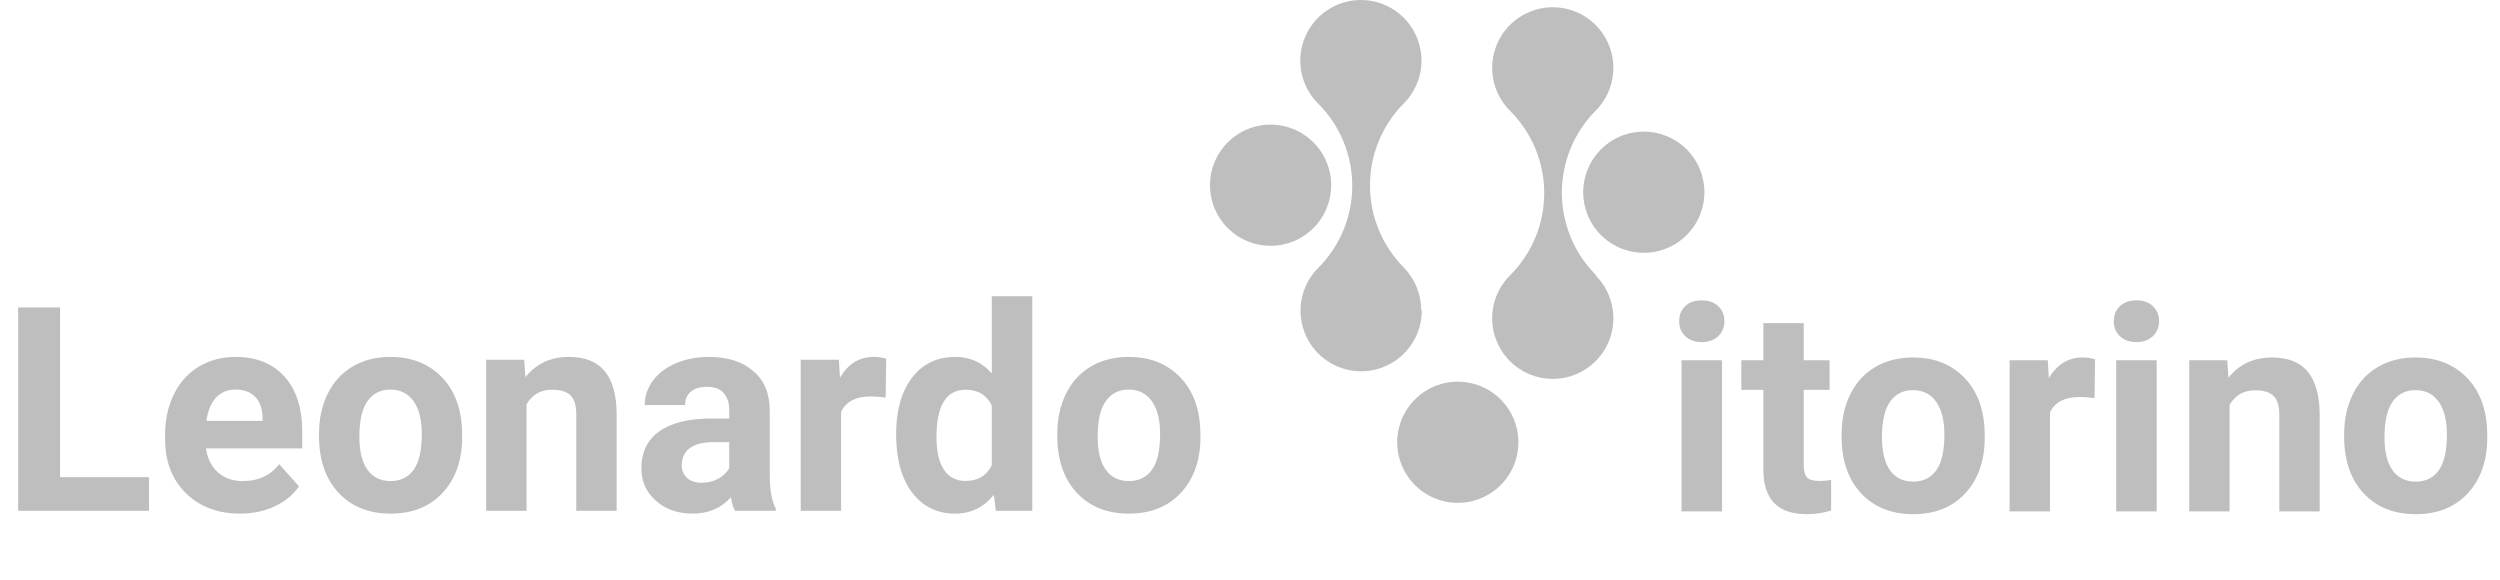
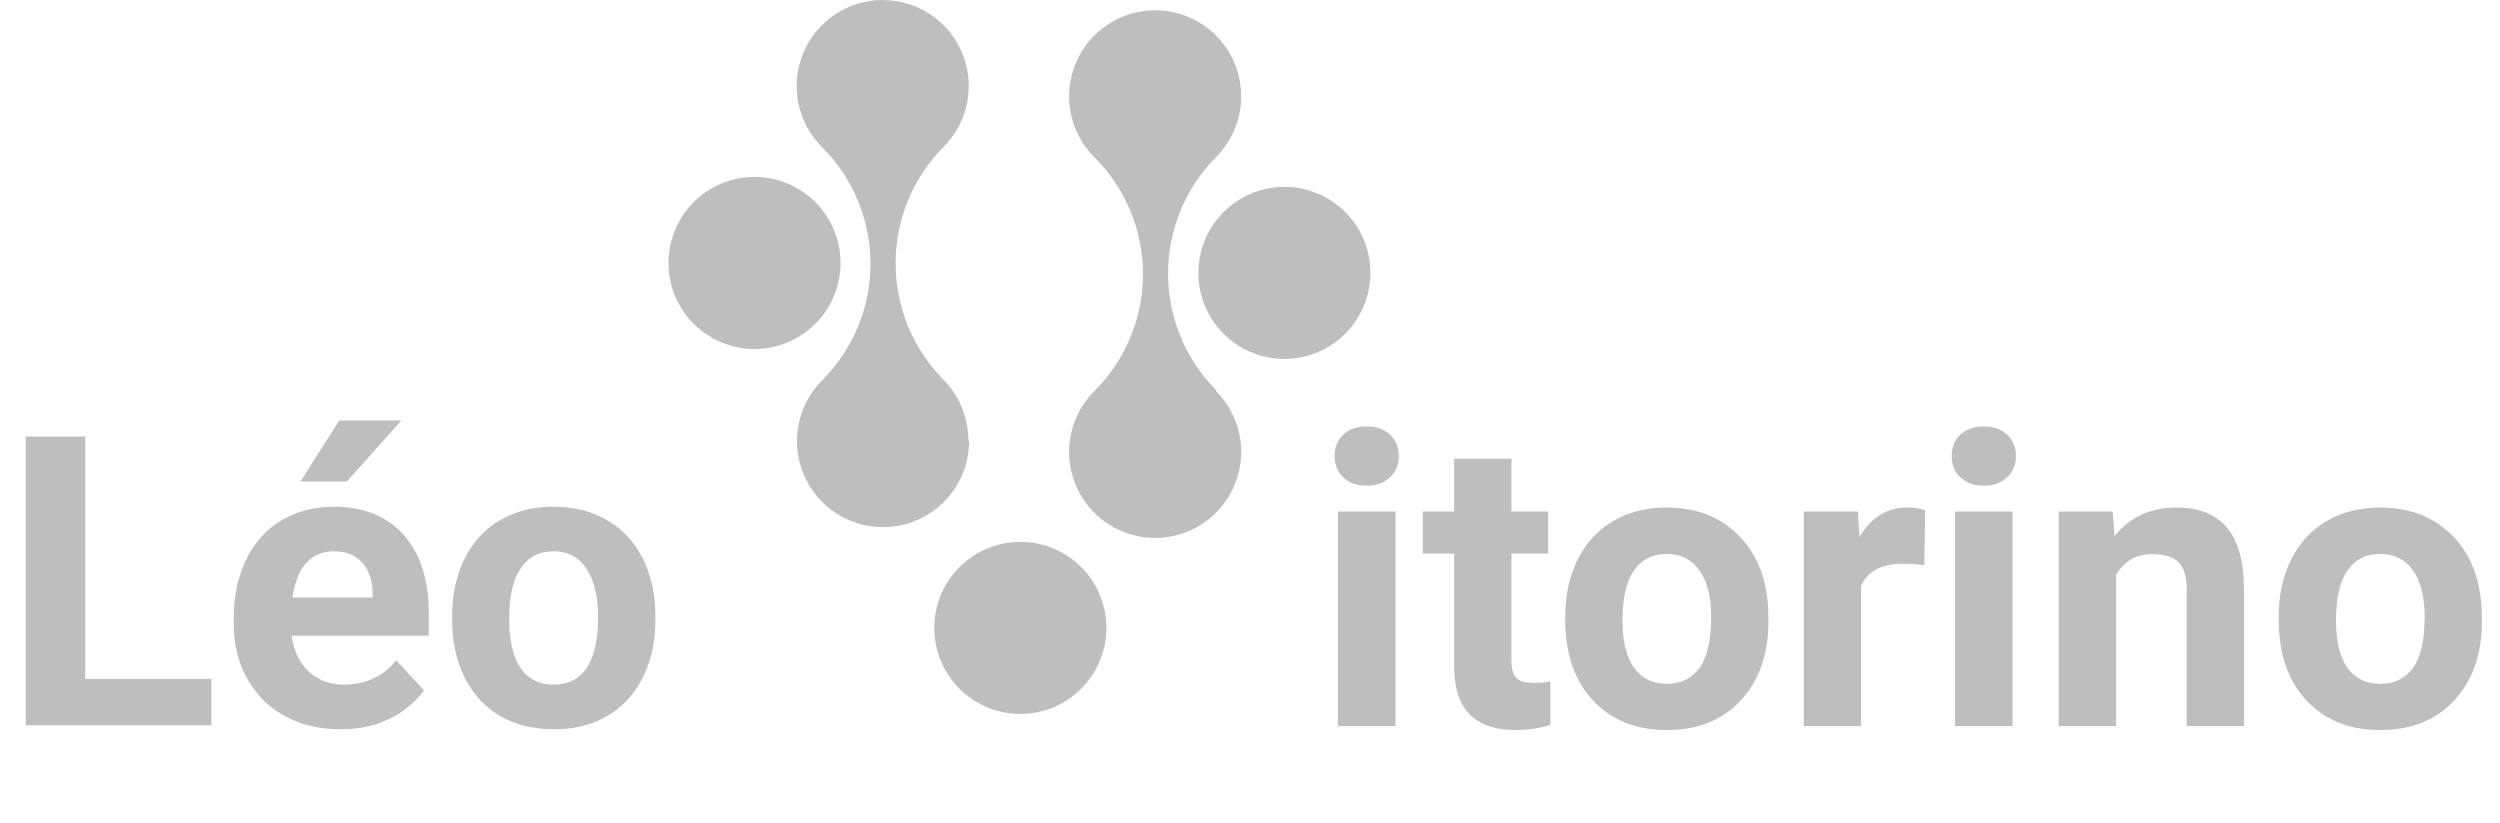
- <svg xmlns="http://www.w3.org/2000/svg" width="1062" height="246" viewBox="0 0 1062 246" fill="none">
-   <path d="M731.521 217.237H714.315V153.041H731.521V217.237ZM713.306 136.428C713.306 133.857 714.157 131.741 715.857 130.079C717.598 128.418 719.951 127.587 722.918 127.587C725.845 127.587 728.179 128.418 729.919 130.079C731.659 131.741 732.53 133.857 732.53 136.428C732.53 139.038 731.64 141.174 729.86 142.836C728.119 144.497 725.805 145.328 722.918 145.328C720.03 145.328 717.697 144.497 715.917 142.836C714.176 141.174 713.306 139.038 713.306 136.428ZM766.23 137.258V153.041H777.206V165.619H766.23V197.658C766.23 200.031 766.685 201.732 767.594 202.76C768.504 203.789 770.245 204.303 772.816 204.303C774.714 204.303 776.395 204.165 777.859 203.888V216.881C774.497 217.91 771.036 218.424 767.476 218.424C755.451 218.424 749.32 212.352 749.083 200.209V165.619H739.709V153.041H749.083V137.258H766.23ZM782.309 184.546C782.309 178.177 783.535 172.501 785.987 167.518C788.44 162.534 791.96 158.677 796.548 155.948C801.176 153.219 806.536 151.854 812.627 151.854C821.289 151.854 828.35 154.504 833.808 159.804C839.306 165.105 842.372 172.304 843.005 181.401L843.123 185.792C843.123 195.641 840.374 203.552 834.876 209.524C829.378 215.457 822.001 218.424 812.746 218.424C803.49 218.424 796.093 215.457 790.556 209.524C785.058 203.591 782.309 195.522 782.309 185.317V184.546ZM799.455 185.792C799.455 191.883 800.603 196.55 802.897 199.794C805.191 202.998 808.474 204.6 812.746 204.6C816.899 204.6 820.142 203.018 822.476 199.853C824.81 196.649 825.977 191.547 825.977 184.546C825.977 178.573 824.81 173.945 822.476 170.662C820.142 167.379 816.859 165.738 812.627 165.738C808.434 165.738 805.191 167.379 802.897 170.662C800.603 173.906 799.455 178.949 799.455 185.792ZM889.758 169.119C887.424 168.803 885.367 168.645 883.588 168.645C877.101 168.645 872.849 170.84 870.831 175.231V217.237H853.684V153.041H869.882L870.357 160.694C873.798 154.801 878.564 151.854 884.655 151.854C886.554 151.854 888.334 152.111 889.995 152.625L889.758 169.119ZM916.16 217.237H898.954V153.041H916.16V217.237ZM897.946 136.428C897.946 133.857 898.796 131.741 900.497 130.079C902.237 128.418 904.591 127.587 907.557 127.587C910.484 127.587 912.818 128.418 914.559 130.079C916.299 131.741 917.169 133.857 917.169 136.428C917.169 139.038 916.279 141.174 914.499 142.836C912.759 144.497 910.445 145.328 907.557 145.328C904.67 145.328 902.336 144.497 900.556 142.836C898.816 141.174 897.946 139.038 897.946 136.428ZM946.123 153.041L946.657 160.457C951.245 154.722 957.396 151.854 965.109 151.854C971.912 151.854 976.975 153.851 980.298 157.846C983.62 161.841 985.321 167.814 985.4 175.765V217.237H968.254V176.18C968.254 172.541 967.462 169.911 965.88 168.289C964.298 166.628 961.668 165.797 957.989 165.797C953.164 165.797 949.544 167.854 947.132 171.967V217.237H929.985V153.041H946.123ZM995.783 184.546C995.783 178.177 997.01 172.501 999.462 167.518C1001.91 162.534 1005.43 158.677 1010.02 155.948C1014.65 153.219 1020.01 151.854 1026.1 151.854C1034.76 151.854 1041.82 154.504 1047.28 159.804C1052.78 165.105 1055.85 172.304 1056.48 181.401L1056.6 185.792C1056.6 195.641 1053.85 203.552 1048.35 209.524C1042.85 215.457 1035.48 218.424 1026.22 218.424C1016.96 218.424 1009.57 215.457 1004.03 209.524C998.532 203.591 995.783 195.522 995.783 185.317V184.546ZM1012.93 185.792C1012.93 191.883 1014.08 196.55 1016.37 199.794C1018.67 202.998 1021.95 204.6 1026.22 204.6C1030.37 204.6 1033.62 203.018 1035.95 199.853C1038.28 196.649 1039.45 191.547 1039.45 184.546C1039.45 178.573 1038.28 173.945 1035.95 170.662C1033.62 167.379 1030.33 165.738 1026.1 165.738C1021.91 165.738 1018.67 167.379 1016.37 170.662C1014.08 173.906 1012.93 178.949 1012.93 185.792Z" fill="#BEBEBE" />
-   <path d="M25.512 202.701H63.307V217H7.713V130.613H25.512V202.701ZM101.991 218.187C92.577 218.187 84.903 215.299 78.97 209.524C73.077 203.749 70.13 196.056 70.13 186.444V184.783C70.13 178.336 71.376 172.58 73.868 167.518C76.36 162.415 79.88 158.499 84.429 155.77C89.017 153.001 94.238 151.617 100.092 151.617C108.873 151.617 115.776 154.385 120.799 159.923C125.862 165.461 128.393 173.312 128.393 183.478V190.479H87.514C88.068 194.672 89.729 198.034 92.498 200.565C95.306 203.097 98.846 204.362 103.118 204.362C109.724 204.362 114.886 201.969 118.604 197.183L127.029 206.617C124.458 210.256 120.977 213.104 116.586 215.161C112.196 217.178 107.331 218.187 101.991 218.187ZM100.033 165.5C96.631 165.5 93.862 166.647 91.727 168.941C89.63 171.236 88.285 174.519 87.692 178.791H111.543V177.426C111.464 173.629 110.436 170.702 108.458 168.645C106.48 166.548 103.672 165.5 100.033 165.5ZM135.513 184.308C135.513 177.94 136.739 172.264 139.192 167.28C141.644 162.296 145.164 158.44 149.753 155.711C154.381 152.981 159.74 151.617 165.832 151.617C174.494 151.617 181.554 154.267 187.013 159.567C192.511 164.867 195.576 172.066 196.209 181.164L196.328 185.554C196.328 195.403 193.579 203.314 188.081 209.287C182.583 215.22 175.206 218.187 165.95 218.187C156.694 218.187 149.298 215.22 143.76 209.287C138.262 203.354 135.513 195.285 135.513 185.08V184.308ZM152.66 185.554C152.66 191.646 153.807 196.313 156.101 199.557C158.395 202.76 161.678 204.362 165.95 204.362C170.103 204.362 173.347 202.78 175.681 199.616C178.014 196.412 179.181 191.309 179.181 184.308C179.181 178.336 178.014 173.708 175.681 170.425C173.347 167.142 170.064 165.5 165.832 165.5C161.639 165.5 158.395 167.142 156.101 170.425C153.807 173.668 152.66 178.711 152.66 185.554ZM222.671 152.803L223.205 160.22C227.793 154.484 233.944 151.617 241.657 151.617C248.461 151.617 253.523 153.614 256.846 157.609C260.169 161.604 261.869 167.577 261.949 175.527V217H244.802V175.943C244.802 172.304 244.011 169.673 242.428 168.052C240.846 166.39 238.216 165.56 234.537 165.56C229.712 165.56 226.093 167.616 223.68 171.73V217H206.533V152.803H222.671ZM312.202 217C311.411 215.457 310.838 213.539 310.482 211.245C306.328 215.873 300.929 218.187 294.284 218.187C287.995 218.187 282.774 216.367 278.621 212.728C274.507 209.089 272.45 204.501 272.45 198.963C272.45 192.16 274.962 186.939 279.985 183.3C285.048 179.661 292.346 177.821 301.879 177.782H309.77V174.103C309.77 171.137 308.998 168.763 307.456 166.984C305.953 165.204 303.56 164.314 300.277 164.314C297.389 164.314 295.115 165.006 293.454 166.39C291.832 167.775 291.021 169.673 291.021 172.086H273.874C273.874 168.368 275.021 164.927 277.315 161.762C279.61 158.598 282.853 156.126 287.046 154.346C291.238 152.526 295.945 151.617 301.167 151.617C309.077 151.617 315.347 153.614 319.975 157.609C324.642 161.565 326.976 167.142 326.976 174.341V202.167C327.015 208.258 327.866 212.867 329.527 215.991V217H312.202ZM298.022 205.074C300.554 205.074 302.887 204.521 305.023 203.413C307.159 202.266 308.741 200.743 309.77 198.845V187.809H303.362C294.779 187.809 290.21 190.775 289.656 196.709L289.597 197.717C289.597 199.853 290.349 201.613 291.852 202.998C293.355 204.382 295.411 205.074 298.022 205.074ZM376.221 168.882C373.887 168.566 371.83 168.408 370.051 168.408C363.564 168.408 359.312 170.603 357.294 174.993V217H340.147V152.803H356.345L356.82 160.457C360.261 154.563 365.027 151.617 371.118 151.617C373.017 151.617 374.797 151.874 376.458 152.388L376.221 168.882ZM380.671 184.427C380.671 174.42 382.906 166.45 387.375 160.516C391.885 154.583 398.035 151.617 405.827 151.617C412.077 151.617 417.239 153.95 421.313 158.618V125.867H438.519V217H423.034L422.203 210.177C417.931 215.517 412.433 218.187 405.709 218.187C398.154 218.187 392.082 215.22 387.494 209.287C382.945 203.314 380.671 195.028 380.671 184.427ZM397.818 185.673C397.818 191.685 398.866 196.293 400.962 199.497C403.059 202.701 406.104 204.303 410.099 204.303C415.4 204.303 419.137 202.068 421.313 197.599V172.264C419.177 167.794 415.479 165.56 410.218 165.56C401.951 165.56 397.818 172.264 397.818 185.673ZM449.139 184.308C449.139 177.94 450.366 172.264 452.818 167.28C455.27 162.296 458.791 158.44 463.379 155.711C468.007 152.981 473.366 151.617 479.458 151.617C488.12 151.617 495.181 154.267 500.639 159.567C506.137 164.867 509.203 172.066 509.836 181.164L509.954 185.554C509.954 195.403 507.205 203.314 501.707 209.287C496.209 215.22 488.832 218.187 479.576 218.187C470.321 218.187 462.924 215.22 457.386 209.287C451.888 203.354 449.139 195.285 449.139 185.08V184.308ZM466.286 185.554C466.286 191.646 467.433 196.313 469.727 199.557C472.022 202.76 475.305 204.362 479.576 204.362C483.73 204.362 486.973 202.78 489.307 199.616C491.641 196.412 492.807 191.309 492.807 184.308C492.807 178.336 491.641 173.708 489.307 170.425C486.973 167.142 483.69 165.5 479.458 165.5C475.265 165.5 472.022 167.142 469.727 170.425C467.433 173.668 466.286 178.711 466.286 185.554Z" fill="#BEBEBE" />
-   <path d="M619.279 162.121C614.187 162.121 609.209 163.631 604.975 166.46C600.741 169.289 597.441 173.31 595.492 178.014C593.544 182.719 593.033 187.896 594.027 192.891C595.021 197.885 597.473 202.472 601.073 206.073C604.674 209.674 609.262 212.126 614.256 213.119C619.251 214.113 624.427 213.603 629.132 211.654C633.837 209.706 637.857 206.406 640.686 202.171C643.515 197.937 645.025 192.959 645.025 187.867C645.025 181.039 642.313 174.49 637.484 169.662C632.656 164.834 626.107 162.121 619.279 162.121Z" fill="#BEBEBE" />
-   <path d="M698.291 55.904C693.199 55.904 688.221 57.413 683.987 60.243C679.753 63.072 676.453 67.093 674.504 71.798C672.555 76.502 672.046 81.679 673.039 86.673C674.032 91.667 676.485 96.255 680.085 99.856C683.686 103.457 688.274 105.909 693.268 106.902C698.262 107.895 703.439 107.386 708.144 105.437C712.848 103.488 716.869 100.188 719.698 95.954C722.527 91.721 724.038 86.743 724.038 81.65C724.038 74.822 721.325 68.273 716.497 63.444C711.668 58.616 705.119 55.904 698.291 55.904Z" fill="#BEBEBE" />
-   <path d="M565.493 78.679C565.493 73.587 563.983 68.609 561.154 64.375C558.325 60.141 554.304 56.841 549.599 54.892C544.894 52.944 539.718 52.434 534.724 53.427C529.729 54.421 525.142 56.873 521.541 60.474C517.94 64.074 515.488 68.662 514.495 73.656C513.501 78.651 514.011 83.828 515.96 88.532C517.908 93.237 521.209 97.258 525.442 100.087C529.676 102.916 534.654 104.426 539.746 104.426C546.575 104.426 553.123 101.713 557.952 96.885C562.781 92.056 565.493 85.507 565.493 78.679Z" fill="#BEBEBE" />
-   <path d="M677.861 116.726C668.65 107.459 663.48 94.924 663.48 81.859C663.48 68.793 668.65 56.258 677.861 46.991C681.452 43.386 683.893 38.799 684.879 33.807C685.864 28.815 685.348 23.644 683.396 18.945C681.445 14.247 678.145 10.231 673.913 7.407C669.681 4.582 664.707 3.075 659.619 3.075C654.531 3.075 649.558 4.582 645.326 7.407C641.094 10.231 637.794 14.247 635.842 18.945C633.891 23.644 633.375 28.815 634.36 33.807C635.345 38.799 637.787 43.386 641.378 46.991C646.004 51.575 649.677 57.031 652.183 63.042C654.689 69.053 655.98 75.502 655.98 82.015C655.98 88.528 654.689 94.976 652.183 100.988C649.677 106.999 646.004 112.454 641.378 117.039C637.787 120.643 635.345 125.231 634.36 130.223C633.375 135.214 633.891 140.386 635.842 145.085C637.794 149.783 641.094 153.798 645.326 156.623C649.558 159.448 654.531 160.955 659.619 160.955C664.707 160.955 669.681 159.448 673.913 156.623C678.145 153.798 681.445 149.783 683.396 145.085C685.348 140.386 685.864 135.214 684.879 130.223C683.893 125.231 681.452 120.643 677.861 117.039V116.726Z" fill="#BEBEBE" />
-   <path d="M603.748 131.736C603.72 124.976 601.066 118.491 596.347 113.651C587.137 104.384 581.967 91.849 581.967 78.784C581.967 65.718 587.137 53.183 596.347 43.916C599.938 40.312 602.38 35.724 603.365 30.732C604.35 25.741 603.834 20.569 601.883 15.871C599.931 11.172 596.631 7.157 592.399 4.332C588.168 1.508 583.193 0 578.106 0C573.018 0 568.044 1.508 563.812 4.332C559.58 7.157 556.28 11.172 554.328 15.871C552.377 20.569 551.861 25.741 552.846 30.732C553.832 35.724 556.274 40.312 559.864 43.916C564.483 48.499 568.149 53.952 570.65 59.958C573.152 65.965 574.44 72.407 574.44 78.914C574.44 85.421 573.152 91.863 570.65 97.87C568.149 103.877 564.483 109.329 559.864 113.912C556.9 116.922 554.722 120.616 553.523 124.667C552.323 128.717 552.139 133.001 552.986 137.14C553.834 141.279 555.687 145.146 558.382 148.4C561.077 151.653 564.531 154.194 568.44 155.797C572.349 157.4 576.591 158.017 580.795 157.593C584.998 157.168 589.033 155.716 592.542 153.364C596.052 151.013 598.929 147.833 600.919 144.107C602.91 140.381 603.953 136.221 603.956 131.997L603.748 131.736Z" fill="#BEBEBE" />
+ <svg xmlns="http://www.w3.org/2000/svg" width="748" height="246" viewBox="0 0 748 246" fill="none">
+   <path d="M417.521 217.237H400.315V153.041H417.521V217.237ZM399.306 136.428C399.306 133.857 400.156 131.741 401.857 130.079C403.598 128.418 405.951 127.587 408.918 127.587C411.845 127.587 414.178 128.418 415.919 130.079C417.659 131.741 418.529 133.857 418.529 136.428C418.529 139.038 417.639 141.174 415.859 142.836C414.119 144.497 411.805 145.328 408.918 145.328C406.03 145.328 403.697 144.497 401.917 142.836C400.176 141.174 399.306 139.038 399.306 136.428ZM452.23 137.258V153.041H463.206V165.619H452.23V197.658C452.23 200.031 452.685 201.732 453.594 202.76C454.504 203.789 456.244 204.303 458.815 204.303C460.714 204.303 462.395 204.165 463.859 203.888V216.881C460.497 217.91 457.036 218.424 453.476 218.424C441.451 218.424 435.32 212.352 435.083 200.209V165.619H425.709V153.041H435.083V137.258H452.23ZM468.309 184.546C468.309 178.177 469.535 172.501 471.987 167.518C474.439 162.534 477.96 158.677 482.548 155.948C487.176 153.219 492.536 151.854 498.627 151.854C507.289 151.854 514.35 154.504 519.808 159.804C525.306 165.105 528.372 172.304 529.005 181.401L529.123 185.792C529.123 195.641 526.374 203.552 520.876 209.524C515.378 215.457 508.001 218.424 498.746 218.424C489.49 218.424 482.093 215.457 476.556 209.524C471.058 203.591 468.309 195.522 468.309 185.317V184.546ZM485.455 185.792C485.455 191.883 486.602 196.55 488.897 199.794C491.191 202.998 494.474 204.6 498.746 204.6C502.899 204.6 506.142 203.018 508.476 199.853C510.81 196.649 511.977 191.547 511.977 184.546C511.977 178.573 510.81 173.945 508.476 170.662C506.142 167.379 502.859 165.738 498.627 165.738C494.434 165.738 491.191 167.379 488.897 170.662C486.602 173.906 485.455 178.949 485.455 185.792ZM575.758 169.119C573.424 168.803 571.367 168.645 569.587 168.645C563.1 168.645 558.848 170.84 556.831 175.231V217.237H539.684V153.041H555.882L556.356 160.694C559.798 154.801 564.564 151.854 570.655 151.854C572.554 151.854 574.334 152.111 575.995 152.625L575.758 169.119ZM602.16 217.237H584.954V153.041H602.16V217.237ZM583.946 136.428C583.946 133.857 584.796 131.741 586.497 130.079C588.237 128.418 590.591 127.587 593.557 127.587C596.484 127.587 598.818 128.418 600.558 130.079C602.299 131.741 603.169 133.857 603.169 136.428C603.169 139.038 602.279 141.174 600.499 142.836C598.759 144.497 596.445 145.328 593.557 145.328C590.67 145.328 588.336 144.497 586.556 142.836C584.816 141.174 583.946 139.038 583.946 136.428ZM632.123 153.041L632.657 160.457C637.245 154.722 643.396 151.854 651.109 151.854C657.912 151.854 662.975 153.851 666.298 157.846C669.62 161.841 671.321 167.814 671.4 175.765V217.237H654.253V176.18C654.253 172.541 653.462 169.911 651.88 168.289C650.298 166.628 647.668 165.797 643.989 165.797C639.163 165.797 635.544 167.854 633.131 171.967V217.237H615.985V153.041H632.123ZM681.783 184.546C681.783 178.177 683.009 172.501 685.462 167.518C687.914 162.534 691.434 158.677 696.023 155.948C700.651 153.219 706.01 151.854 712.102 151.854C720.764 151.854 727.824 154.504 733.283 159.804C738.781 165.105 741.846 172.304 742.479 181.401L742.598 185.792C742.598 195.641 739.849 203.552 734.351 209.524C728.853 215.457 721.476 218.424 712.22 218.424C702.965 218.424 695.568 215.457 690.03 209.524C684.532 203.591 681.783 195.522 681.783 185.317V184.546ZM698.93 185.792C698.93 191.883 700.077 196.55 702.371 199.794C704.665 202.998 707.948 204.6 712.22 204.6C716.373 204.6 719.617 203.018 721.951 199.853C724.284 196.649 725.451 191.547 725.451 184.546C725.451 178.573 724.284 173.945 721.951 170.662C719.617 167.379 716.334 165.738 712.102 165.738C707.909 165.738 704.665 167.379 702.371 170.662C700.077 173.906 698.93 178.949 698.93 185.792Z" fill="#BEBEBE" />
+   <path d="M63.247 203.116V217H19.757V203.116H63.247ZM25.512 130.613V217H7.713V130.613H25.512ZM101.932 218.187C96.948 218.187 92.478 217.396 88.523 215.813C84.567 214.192 81.205 211.957 78.436 209.109C75.707 206.261 73.611 202.958 72.147 199.201C70.684 195.403 69.952 191.369 69.952 187.097V184.724C69.952 179.858 70.644 175.409 72.028 171.374C73.413 167.34 75.391 163.839 77.962 160.872C80.572 157.906 83.737 155.631 87.455 154.049C91.173 152.428 95.365 151.617 100.033 151.617C104.582 151.617 108.616 152.368 112.137 153.871C115.657 155.374 118.604 157.51 120.977 160.279C123.39 163.048 125.209 166.37 126.435 170.247C127.662 174.084 128.275 178.355 128.275 183.062V190.182H77.25V178.791H111.484V177.485C111.484 175.112 111.049 172.996 110.179 171.137C109.348 169.238 108.082 167.735 106.381 166.628C104.681 165.52 102.505 164.966 99.855 164.966C97.6 164.966 95.662 165.461 94.04 166.45C92.419 167.438 91.094 168.823 90.065 170.603C89.076 172.383 88.325 174.479 87.811 176.892C87.336 179.265 87.099 181.876 87.099 184.724V187.097C87.099 189.668 87.455 192.041 88.167 194.217C88.918 196.392 89.966 198.271 91.311 199.853C92.696 201.435 94.357 202.662 96.295 203.532C98.273 204.402 100.508 204.837 102.999 204.837C106.085 204.837 108.952 204.244 111.603 203.057C114.292 201.831 116.606 199.992 118.544 197.539L126.851 206.558C125.506 208.496 123.667 210.355 121.333 212.135C119.039 213.915 116.27 215.378 113.026 216.525C109.783 217.633 106.085 218.187 101.932 218.187ZM89.887 144.082L101.516 125.807H120.087L103.771 144.082H89.887ZM135.276 185.554V184.308C135.276 179.601 135.948 175.27 137.293 171.315C138.638 167.32 140.596 163.859 143.167 160.932C145.738 158.005 148.902 155.73 152.66 154.109C156.418 152.447 160.729 151.617 165.594 151.617C170.459 151.617 174.791 152.447 178.588 154.109C182.385 155.73 185.569 158.005 188.14 160.932C190.751 163.859 192.728 167.32 194.073 171.315C195.418 175.27 196.091 179.601 196.091 184.308V185.554C196.091 190.222 195.418 194.553 194.073 198.548C192.728 202.503 190.751 205.964 188.14 208.931C185.569 211.858 182.405 214.132 178.647 215.754C174.889 217.376 170.578 218.187 165.713 218.187C160.848 218.187 156.516 217.376 152.719 215.754C148.962 214.132 145.777 211.858 143.167 208.931C140.596 205.964 138.638 202.503 137.293 198.548C135.948 194.553 135.276 190.222 135.276 185.554ZM152.363 184.308V185.554C152.363 188.244 152.601 190.756 153.075 193.089C153.55 195.423 154.301 197.48 155.33 199.26C156.398 201 157.782 202.365 159.483 203.354C161.184 204.343 163.26 204.837 165.713 204.837C168.086 204.837 170.123 204.343 171.824 203.354C173.525 202.365 174.889 201 175.918 199.26C176.946 197.48 177.698 195.423 178.172 193.089C178.687 190.756 178.944 188.244 178.944 185.554V184.308C178.944 181.698 178.687 179.245 178.172 176.951C177.698 174.618 176.927 172.561 175.859 170.781C174.83 168.961 173.466 167.537 171.765 166.509C170.064 165.48 168.007 164.966 165.594 164.966C163.181 164.966 161.125 165.48 159.424 166.509C157.762 167.537 156.398 168.961 155.33 170.781C154.301 172.561 153.55 174.618 153.075 176.951C152.601 179.245 152.363 181.698 152.363 184.308Z" fill="#BEBEBE" />
+   <path d="M305.279 162.121C300.187 162.121 295.209 163.63 290.975 166.459C286.741 169.289 283.441 173.31 281.492 178.014C279.544 182.719 279.033 187.896 280.027 192.89C281.021 197.884 283.473 202.472 287.073 206.073C290.674 209.674 295.261 212.126 300.256 213.119C305.251 214.113 310.427 213.603 315.132 211.654C319.836 209.705 323.857 206.405 326.686 202.171C329.515 197.937 331.025 192.959 331.025 187.867C331.025 181.039 328.313 174.49 323.484 169.662C318.656 164.833 312.107 162.121 305.279 162.121Z" fill="#BEBEBE" />
+   <path d="M384.291 55.903C379.199 55.903 374.221 57.413 369.987 60.243C365.753 63.072 362.453 67.093 360.504 71.797C358.556 76.502 358.046 81.679 359.039 86.673C360.033 91.667 362.485 96.255 366.086 99.856C369.686 103.456 374.274 105.909 379.268 106.902C384.262 107.895 389.439 107.386 394.144 105.437C398.848 103.488 402.869 100.188 405.698 95.954C408.527 91.72 410.038 86.742 410.038 81.65C410.038 74.822 407.325 68.273 402.497 63.444C397.668 58.616 391.119 55.903 384.291 55.903Z" fill="#BEBEBE" />
+   <path d="M251.493 78.679C251.493 73.587 249.983 68.609 247.154 64.375C244.325 60.141 240.304 56.841 235.599 54.892C230.894 52.944 225.718 52.434 220.724 53.427C215.729 54.421 211.142 56.873 207.541 60.474C203.94 64.074 201.488 68.662 200.495 73.656C199.501 78.651 200.011 83.828 201.96 88.532C203.908 93.237 207.209 97.258 211.442 100.087C215.676 102.916 220.654 104.426 225.746 104.426C232.575 104.426 239.123 101.713 243.952 96.885C248.781 92.056 251.493 85.507 251.493 78.679Z" fill="#BEBEBE" />
+   <path d="M363.861 116.726C354.65 107.459 349.48 94.924 349.48 81.859C349.48 68.793 354.65 56.258 363.861 46.991C367.452 43.386 369.893 38.799 370.879 33.807C371.864 28.816 371.348 23.644 369.396 18.945C367.445 14.247 364.145 10.232 359.913 7.407C355.681 4.582 350.707 3.075 345.619 3.075C340.531 3.075 335.558 4.582 331.326 7.407C327.094 10.232 323.794 14.247 321.842 18.945C319.891 23.644 319.375 28.816 320.36 33.807C321.345 38.799 323.787 43.386 327.378 46.991C332.004 51.575 335.677 57.031 338.183 63.042C340.689 69.054 341.98 75.502 341.98 82.015C341.98 88.528 340.689 94.977 338.183 100.988C335.677 106.999 332.004 112.454 327.378 117.039C323.787 120.643 321.345 125.231 320.36 130.223C319.375 135.215 319.891 140.386 321.842 145.085C323.794 149.783 327.094 153.799 331.326 156.623C335.558 159.448 340.531 160.955 345.619 160.955C350.707 160.955 355.681 159.448 359.913 156.623C364.145 153.799 367.445 149.783 369.396 145.085C371.348 140.386 371.864 135.215 370.879 130.223C369.893 125.231 367.452 120.643 363.861 117.039V116.726Z" fill="#BEBEBE" />
+   <path d="M289.748 131.736C289.72 124.976 287.066 118.491 282.347 113.651C273.136 104.384 267.967 91.849 267.967 78.784C267.967 65.718 273.136 53.183 282.347 43.916C285.938 40.312 288.38 35.724 289.365 30.732C290.35 25.741 289.834 20.569 287.882 15.871C285.931 11.172 282.631 7.157 278.399 4.332C274.167 1.508 269.193 0 264.105 0C259.018 0 254.044 1.508 249.812 4.332C245.58 7.157 242.28 11.172 240.328 15.871C238.377 20.569 237.861 25.741 238.846 30.732C239.832 35.724 242.273 40.312 245.864 43.916C250.483 48.499 254.149 53.952 256.65 59.958C259.152 65.965 260.44 72.407 260.44 78.914C260.44 85.421 259.152 91.863 256.65 97.87C254.149 103.877 250.483 109.329 245.864 113.912C242.9 116.922 240.722 120.616 239.523 124.667C238.323 128.717 238.139 133.001 238.986 137.14C239.834 141.279 241.687 145.146 244.382 148.4C247.077 151.653 250.531 154.194 254.439 155.797C258.348 157.4 262.591 158.017 266.795 157.593C270.998 157.168 275.033 155.716 278.542 153.364C282.052 151.013 284.929 147.833 286.919 144.107C288.91 140.381 289.953 136.221 289.956 131.997L289.748 131.736Z" fill="#BEBEBE" />
</svg>
